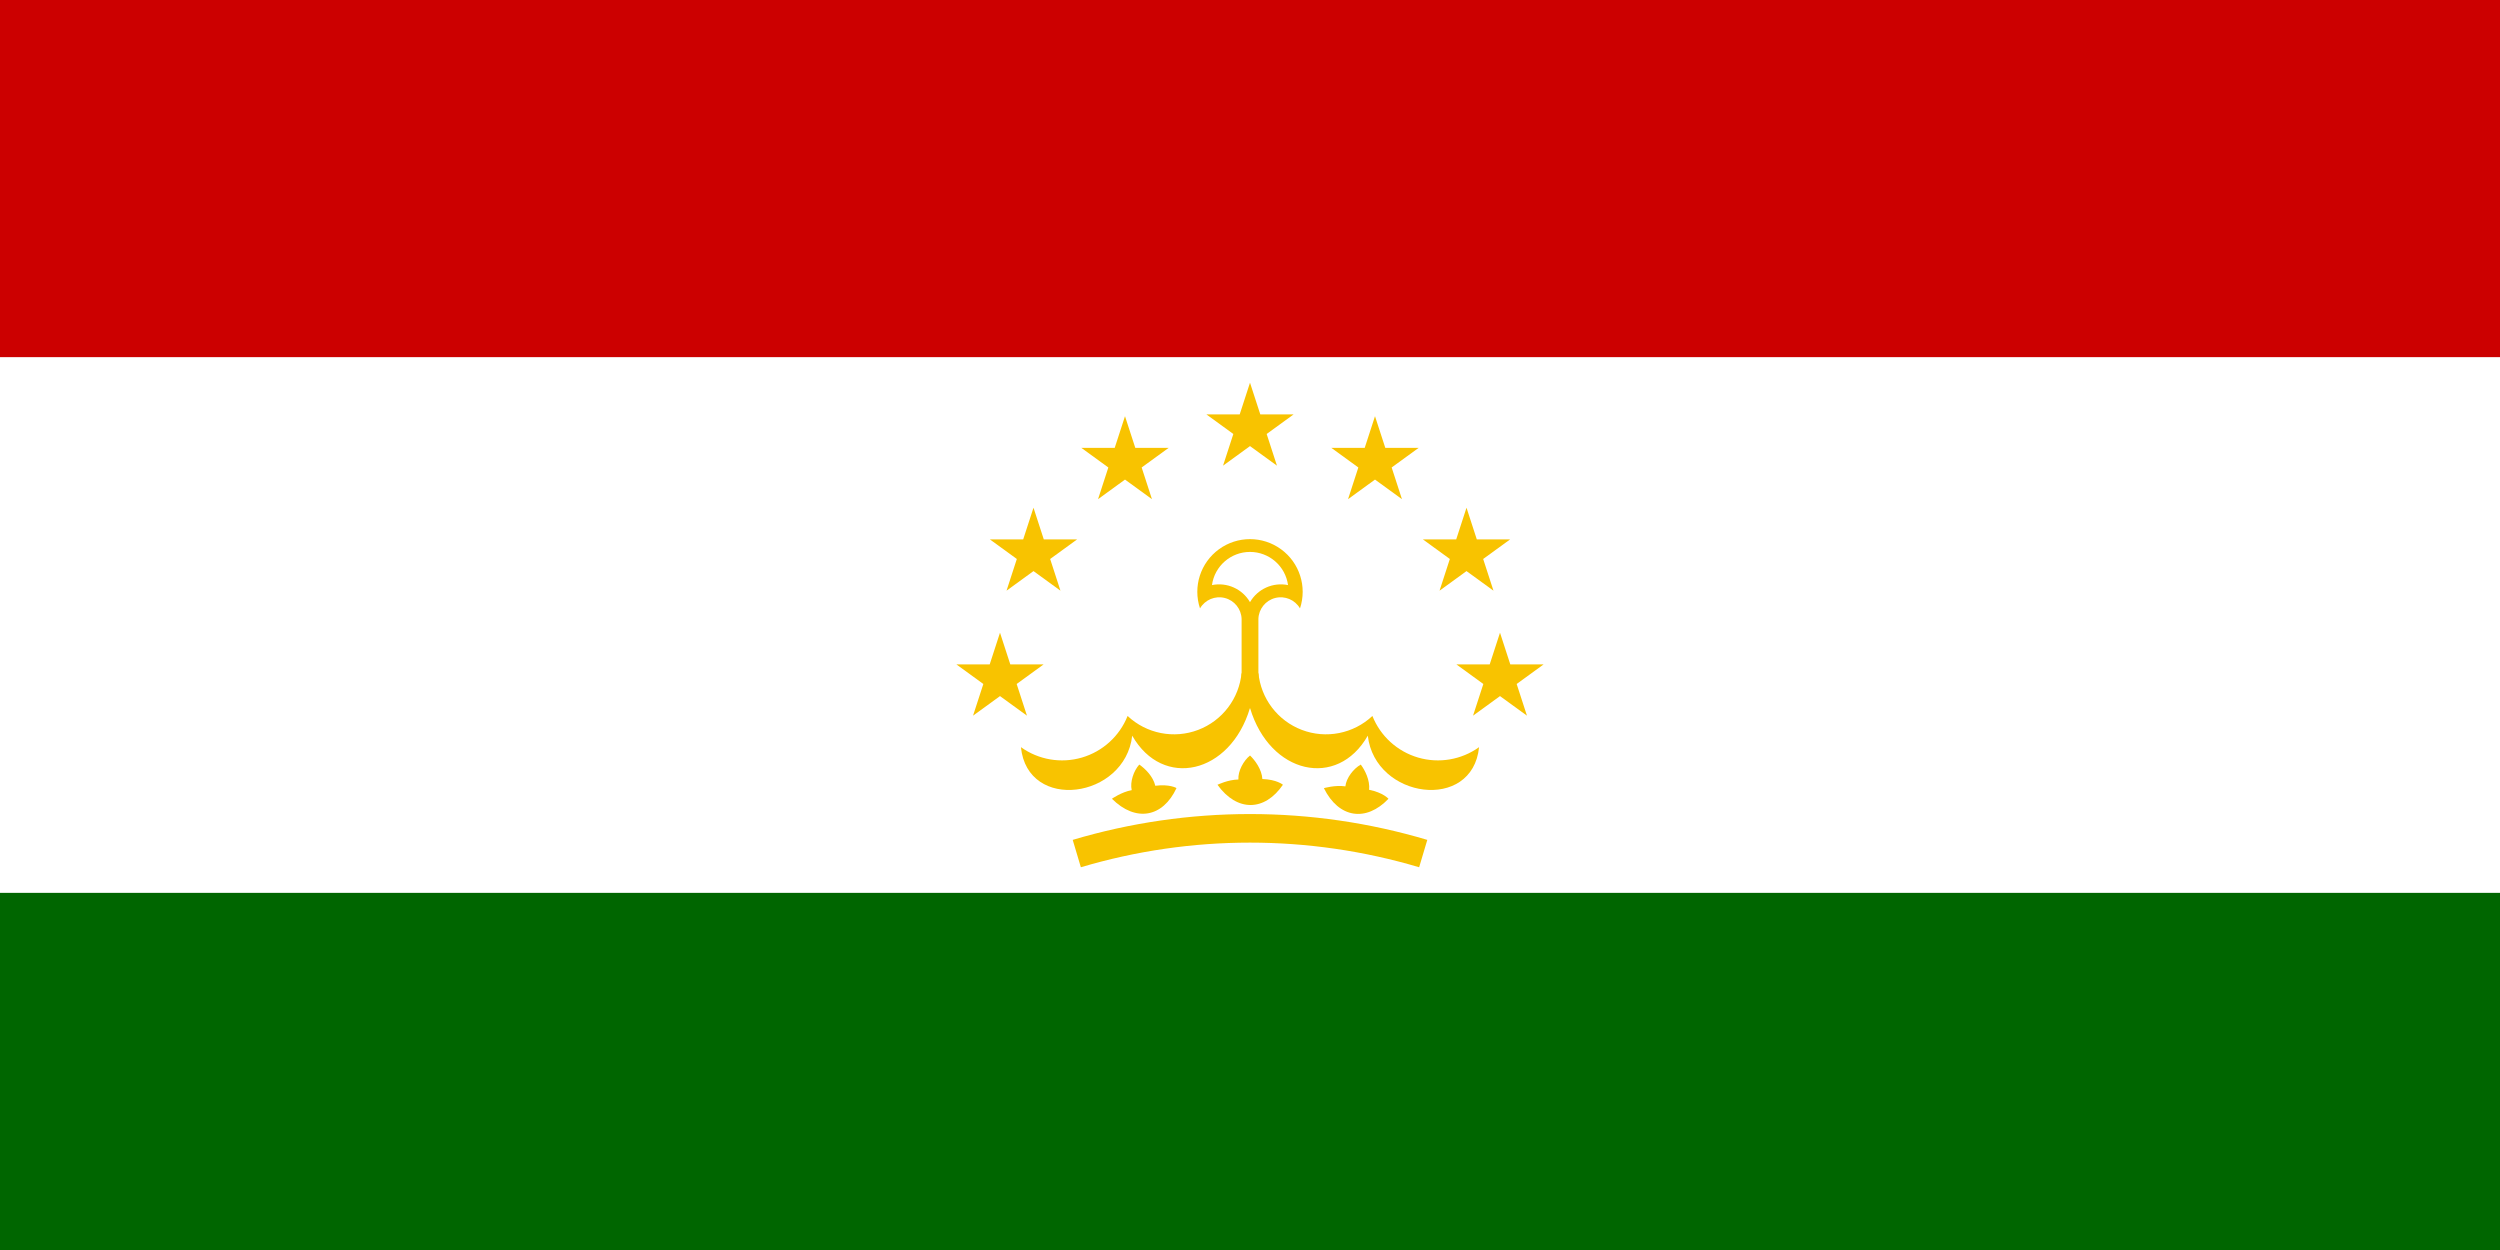
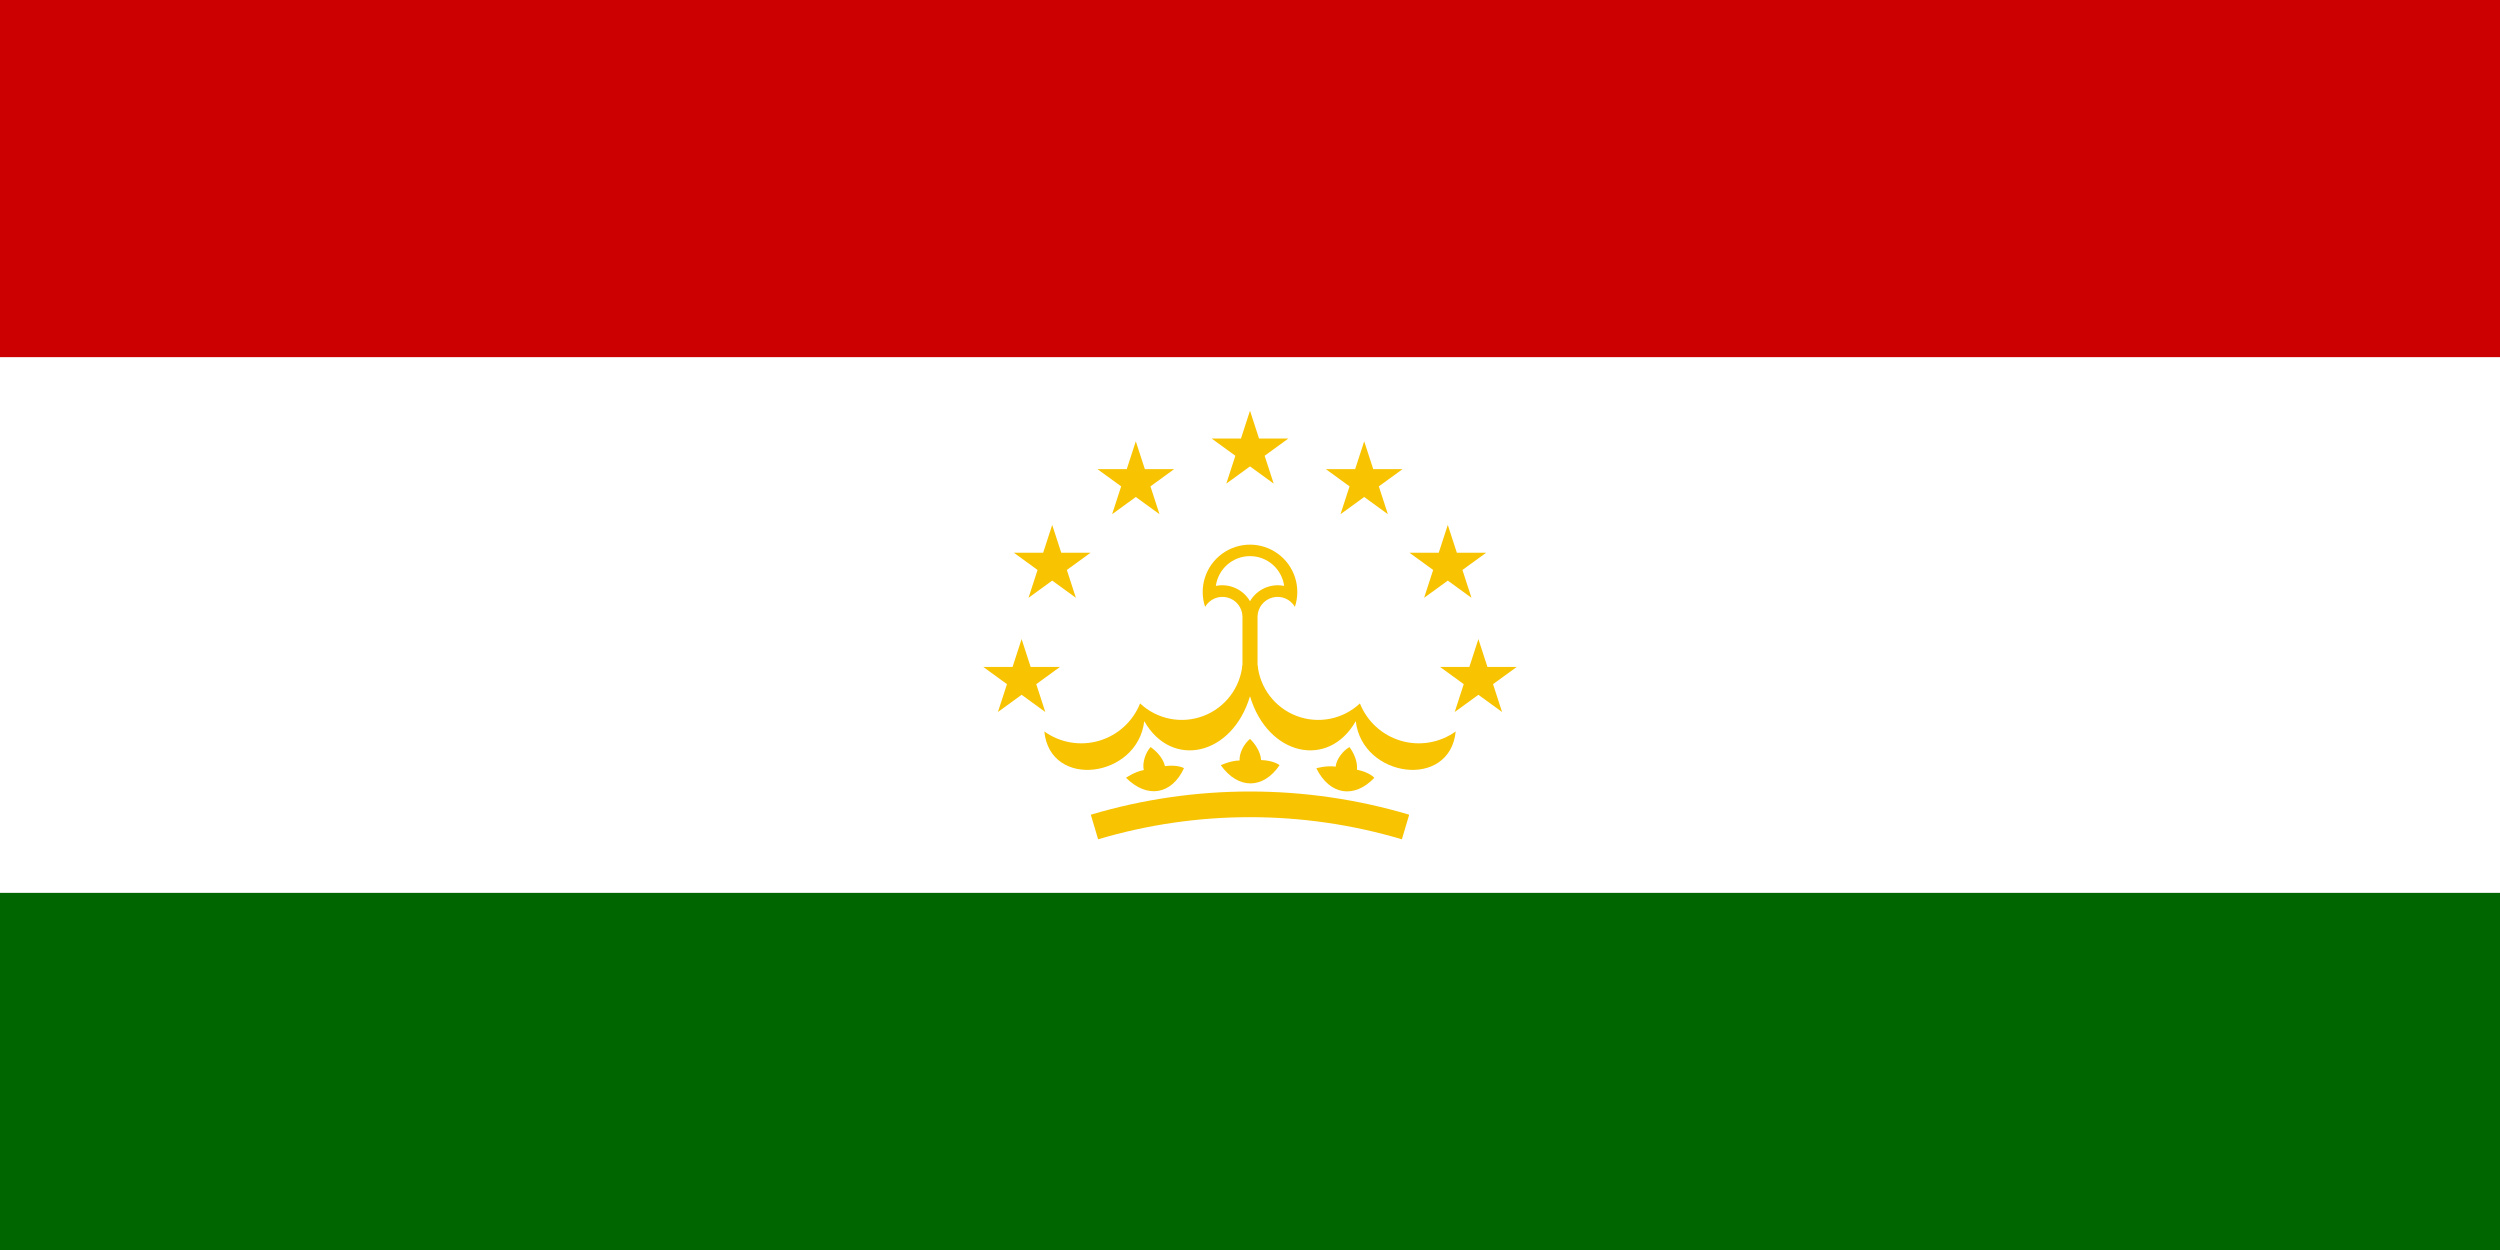
- <svg xmlns="http://www.w3.org/2000/svg" xmlns:xlink="http://www.w3.org/1999/xlink" width="500" height="250" viewBox="0 0 1400 700">
-   <path fill="#060" d="M0 0h1400v700H0z" />
-   <path fill="#fff" d="M0 0h1400v500H0z" />
-   <path fill="#c00" d="M0 0h1400v200H0z" />
+ <svg xmlns="http://www.w3.org/2000/svg" xmlns:xlink="http://www.w3.org/1999/xlink" xml:space="preserve" width="500" height="250" viewBox="0 0 560 280">
+   <path fill="#060" d="M0 0h560v280H0Z" />
+   <path fill="#fff" d="M0 0h560v200H0Z" />
+   <path fill="#c00" d="M0 0h560v80H0Z" />
+   <g transform="matrix(.80638 0 0 .80638 -7.875 -233.148)">
+     <path fill="#f8c300" d="M344.526 457.7a5.568 5.568 0 0 1 10.378 2.628V482.6h4.187v-22.27a5.568 5.568 0 0 1 10.379-2.629 13.14 13.14 0 1 0-24.944 0" />
+     <path fill="#fff" d="M347.51 451.888a8.908 8.908 0 0 1 9.488 4.253 8.908 8.908 0 0 1 9.487-4.253 9.576 9.576 0 0 0-18.975 0" />
+     <path id="a" fill="#f8c300" d="M354.904 473.703a16.926 16.926 0 0 1-28.437 10.83 17.594 17.594 0 0 1-26.607 7.78c1.626 16.226 25.947 12.913 27.759-2.863 7.64 13.414 24.441 9.572 29.357-6.86z" />
+     <use xlink:href="#a" width="100%" height="100%" fill="#f8c300" transform="matrix(-1 0 0 1 713.996 0)" />
+     <path id="b" fill="#f8c300" d="M338.664 502.514c-3.393 7.325-10.175 8.584-16.108 2.67 0 0 2.385-1.685 4.938-2.15-.478-2.037.503-4.855 1.887-6.38 1.45.992 3.476 2.98 3.99 5.29 3.577-.464 5.294.57 5.294.57z" />
+     <use xlink:href="#b" width="100%" height="100%" fill="#f8c300" transform="rotate(9.37 356.998 664.062)" />
+     <use xlink:href="#b" width="100%" height="100%" fill="#f8c300" transform="rotate(18.74 356.998 664.062)" />
+     <path fill="none" stroke="#f8c300" stroke-width="7.127" d="M313.792 518.856a151.442 151.442 0 0 1 86.411 0" />
+   </g>
  <g fill="#f8c300">
-     <path d="M672 340.7a12.5 12.5 0 0 1 23.3 5.9v50h9.4v-50a12.5 12.5 0 0 1 23.3-5.9 29.5 29.5 0 1 0-56 0" />
-     <path d="M678.7 327.65a20 20 0 0 1 21.3 9.55 20 20 0 0 1 21.3-9.55 21.5 21.5 0 0 0-42.6 0" fill="#fff" />
-     <path id="a" d="M695.3 376.627a38 38 0 0 1-63.845 24.316 39.5 39.5 0 0 1-59.734 17.467c3.65 36.426 58.252 28.989 62.32-6.429 17.154 30.115 54.873 21.49 65.91-15.4z" />
-     <use xlink:href="#a" transform="matrix(-1 0 0 1 1400 0)" />
-     <path id="b" d="M658.84 441.31c-7.618 16.446-22.845 19.271-36.164 5.995 0 0 5.354-3.783 11.086-4.826-1.075-4.574 1.13-10.902 4.235-14.324 3.258 2.227 7.804 6.689 8.96 11.874 8.03-1.04 11.883 1.282 11.883 1.282z" />
-     <use xlink:href="#b" transform="rotate(9.37 700 804)" />
-     <use xlink:href="#b" transform="rotate(18.74 700 804)" />
-     <path d="M603 478a340 340 0 0 1 194 0" fill="none" stroke-width="16" stroke="#f8c300" />
-     <g transform="translate(700 380)">
-       <g transform="translate(0 -140)">
-         <path id="c" transform="scale(.00005)" d="M0-513674l301930 929245-790463-574305h977066l-790463 574305z" />
-       </g>
-       <g id="d">
-         <use xlink:href="#c" transform="translate(-70 -121.244)" />
-         <use xlink:href="#c" transform="translate(-121.244 -70)" />
-         <use xlink:href="#c" transform="translate(-140)" />
-       </g>
-       <use xlink:href="#d" transform="scale(-1 1)" />
-     </g>
+     <path d="m331.16 143.16 2.026 6.236h6.558l-5.305 3.854 2.026 6.237-5.305-3.855-5.305 3.855 2.026-6.237-5.304-3.854h6.557zM324.305 117.58l2.027 6.236h6.557l-5.305 3.854 2.026 6.237-5.305-3.855-5.304 3.855 2.026-6.237-5.305-3.854h6.557zM305.58 98.854l2.026 6.236h6.558l-5.306 3.855 2.026 6.236-5.304-3.855-5.305 3.855 2.026-6.236-5.304-3.855h6.557zM280 92l2.026 6.236h6.557l-5.304 3.855 2.026 6.236-5.305-3.855-5.305 3.855 2.026-6.236-5.305-3.855h6.558zM254.42 98.854l2.026 6.236h6.557l-5.304 3.855 2.026 6.236-5.305-3.855-5.305 3.855 2.026-6.236-5.305-3.855h6.558zM235.694 117.58l2.026 6.236h6.557l-5.304 3.855 2.026 6.236-5.305-3.855-5.305 3.855 2.026-6.236-5.304-3.855h6.557zM228.84 143.16l2.026 6.236h6.557l-5.305 3.854 2.027 6.237-5.305-3.855-5.305 3.855 2.026-6.237-5.305-3.854h6.558z" />
  </g>
</svg>
